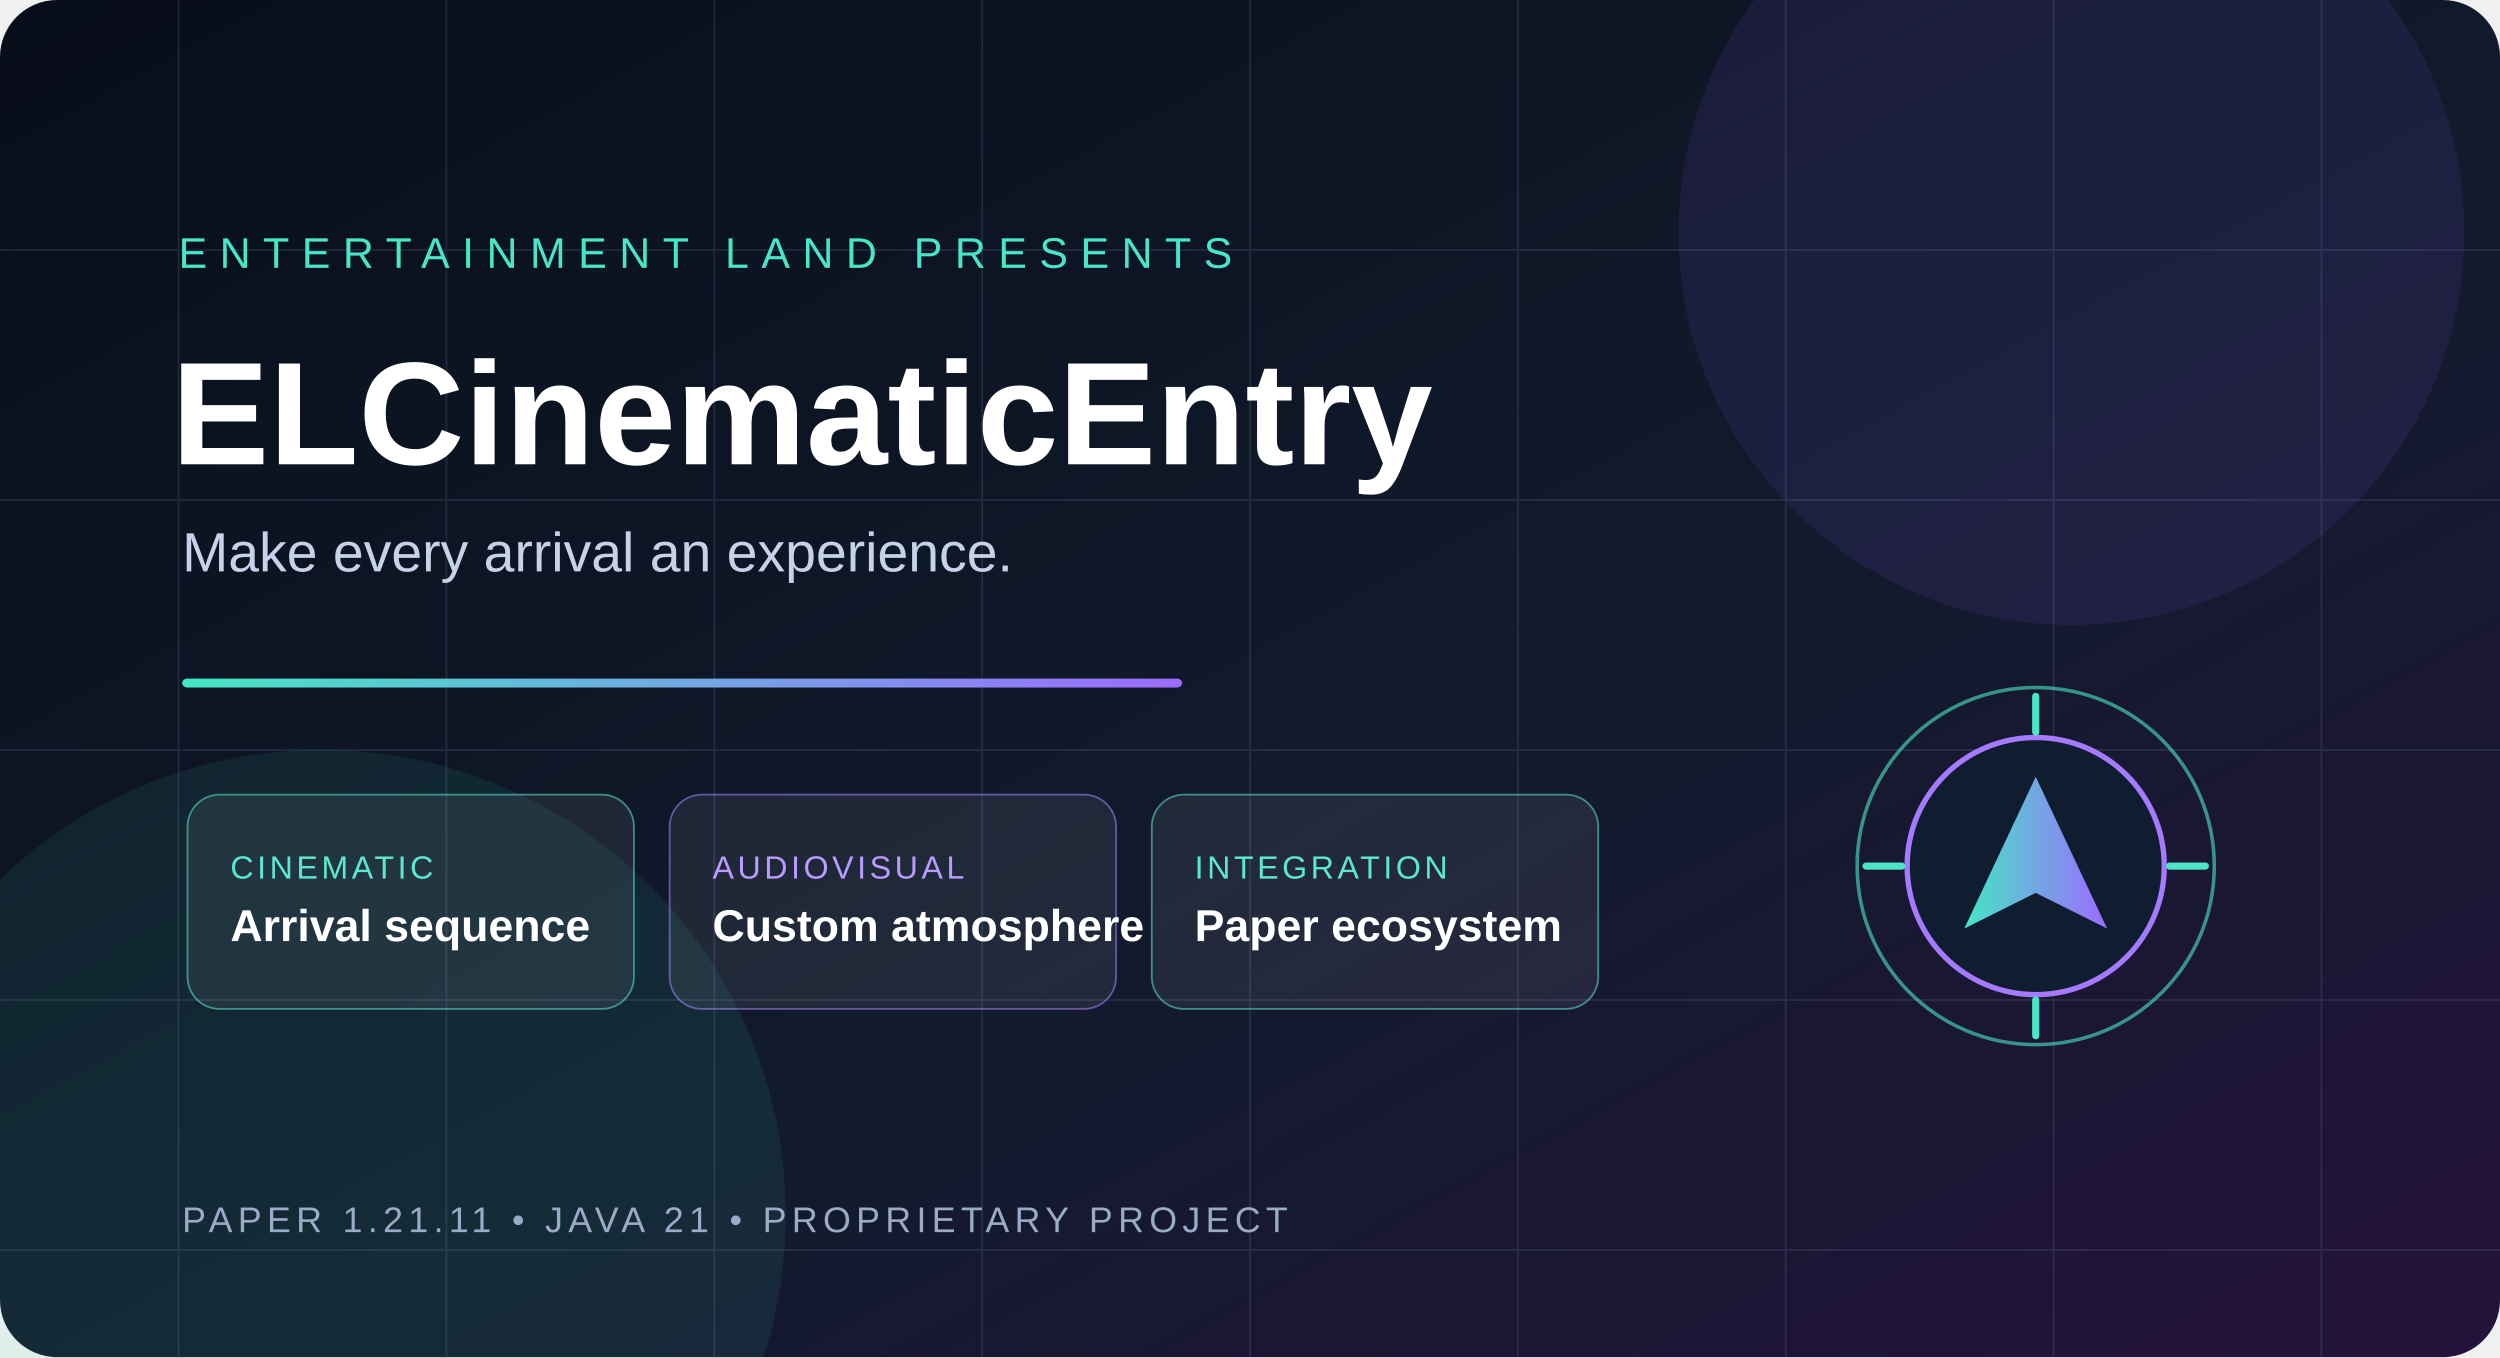
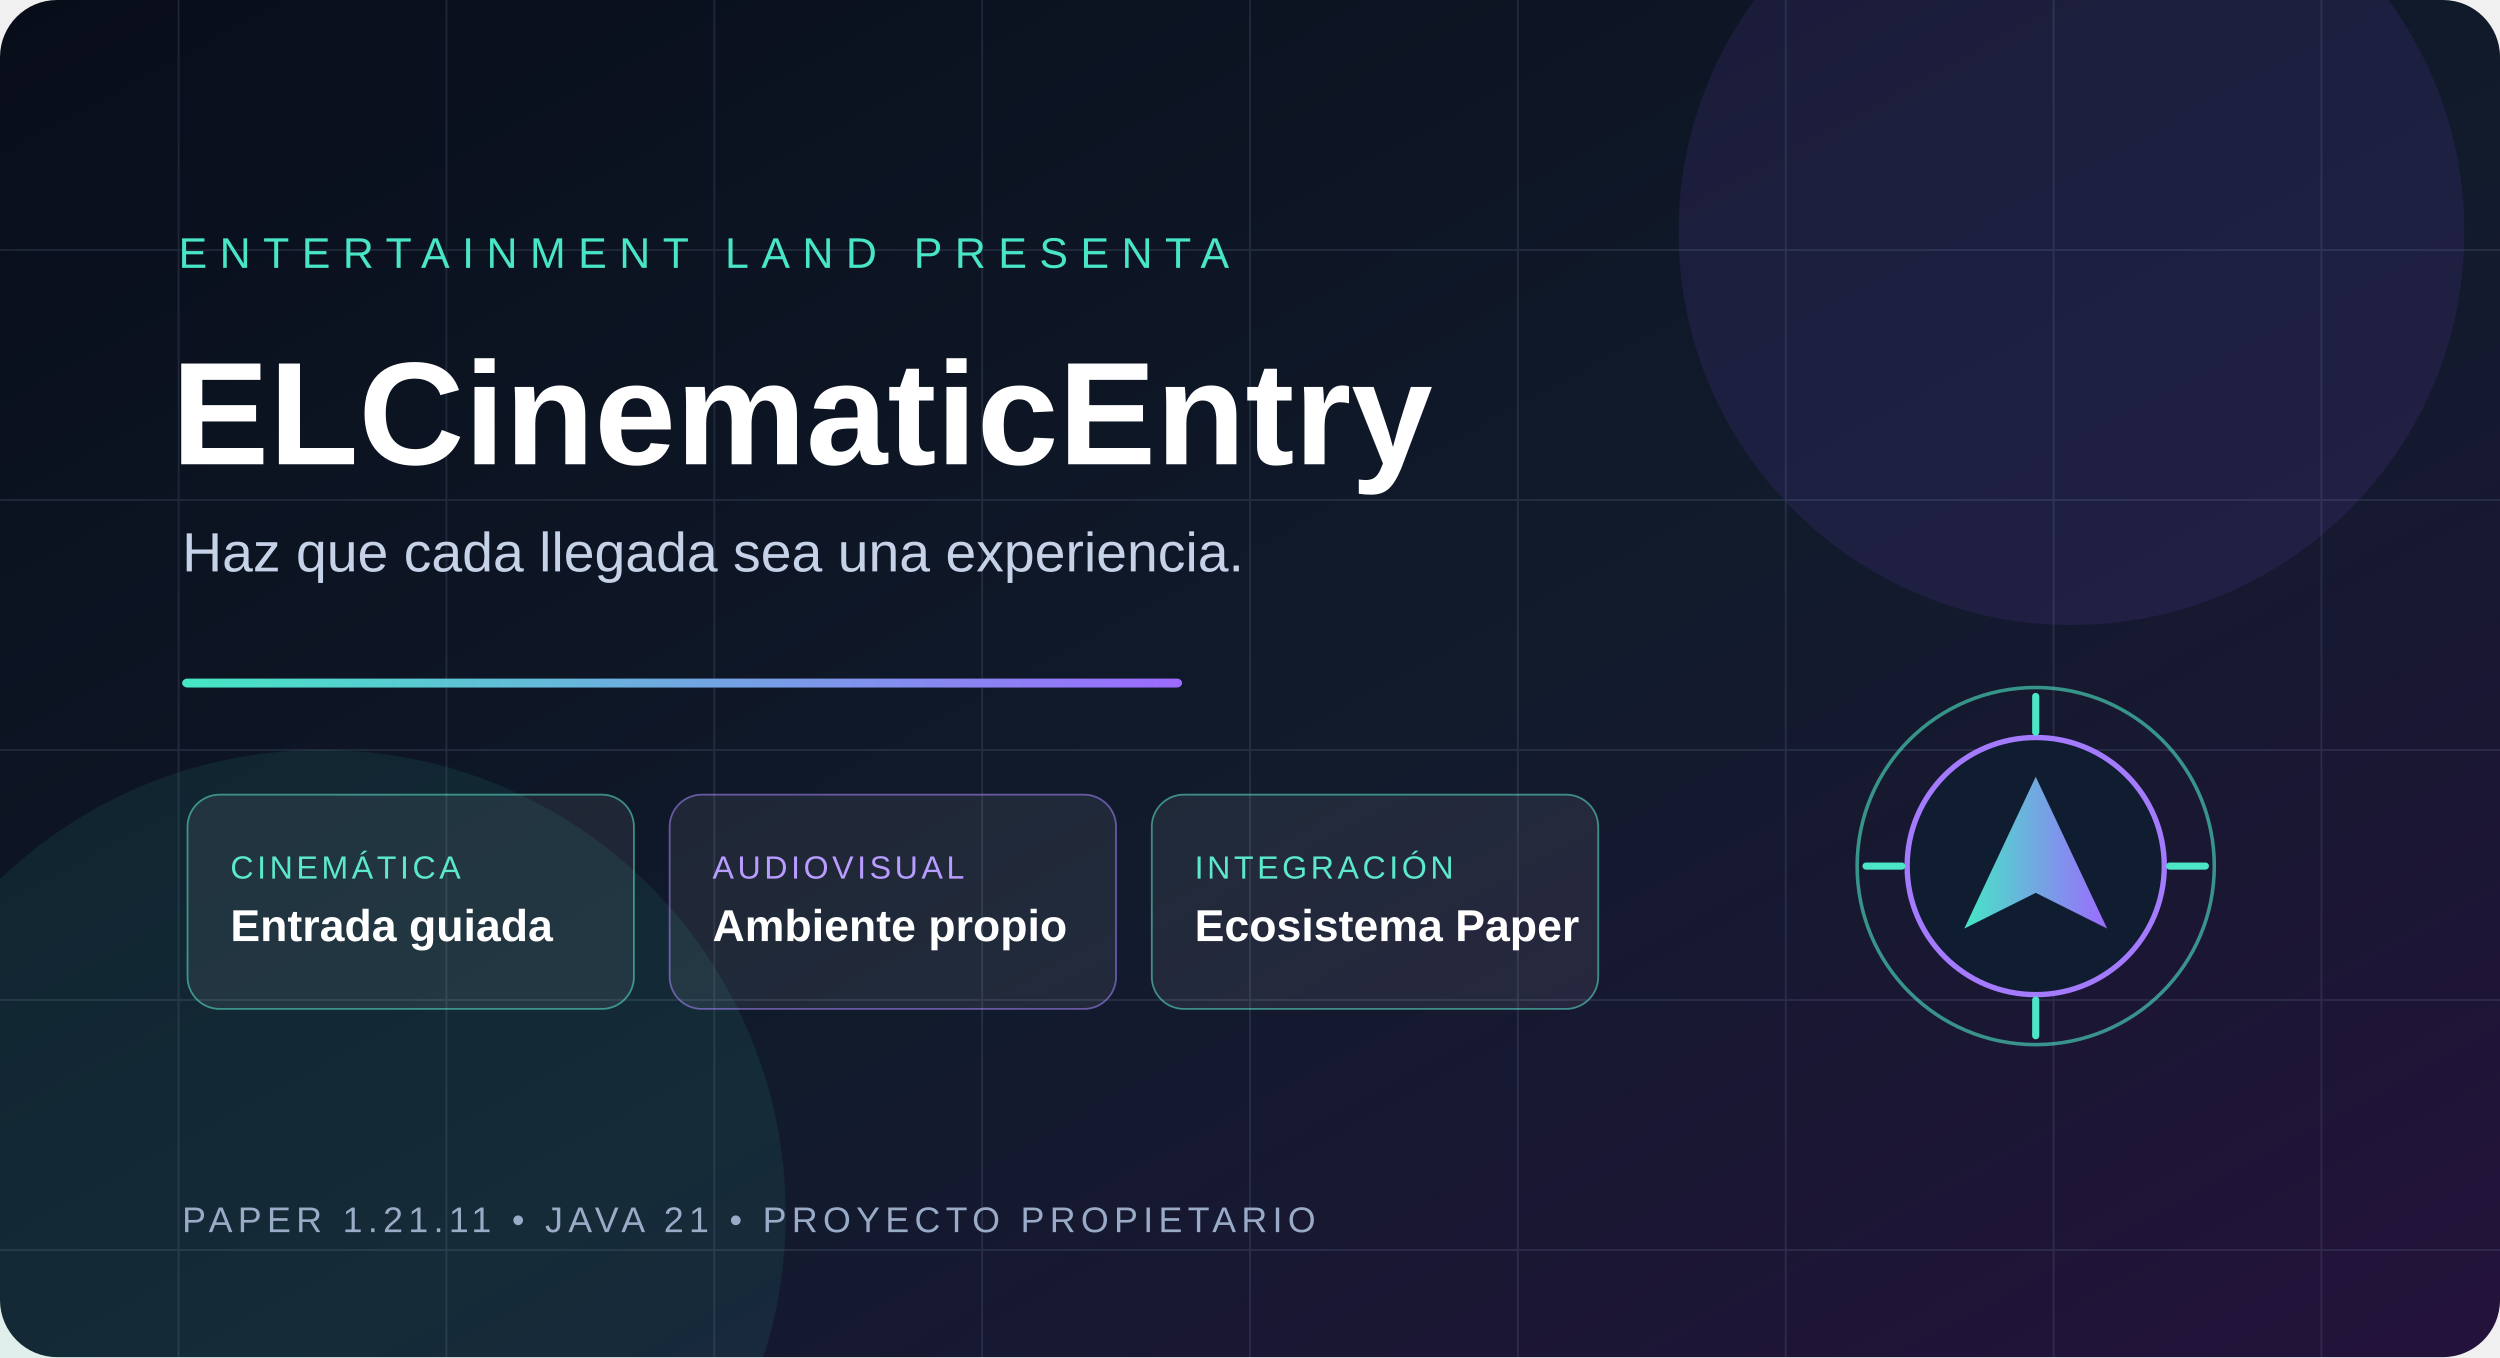
<svg xmlns="http://www.w3.org/2000/svg" width="1400" height="760" viewBox="0 0 1400 760">
  <defs>
    <linearGradient id="bg" x1="0" y1="0" x2="1" y2="1">
      <stop offset="0" stop-color="#080d19" />
      <stop offset=".55" stop-color="#111b2c" />
      <stop offset="1" stop-color="#24123b" />
    </linearGradient>
    <linearGradient id="line" x1="0" y1="0" x2="1" y2="0">
      <stop offset="0" stop-color="#45e6c4" />
      <stop offset="1" stop-color="#9c6bff" />
    </linearGradient>
  </defs>
  <rect width="1400" height="760" rx="32" fill="url(#bg)" />
  <circle cx="1160" cy="130" r="220" fill="#8d52ff" opacity=".10" />
  <circle cx="180" cy="680" r="260" fill="#30e3c0" opacity=".08" />
  <g opacity=".15" stroke="#91a8cc">
    <path d="M100 0V760M250 0V760M400 0V760M550 0V760M700 0V760M850 0V760M1000 0V760M1150 0V760M1300 0V760" />
    <path d="M0 140H1400M0 280H1400M0 420H1400M0 560H1400M0 700H1400" />
  </g>
-   <text x="100" y="150" fill="#48e6c7" font-family="Arial,sans-serif" font-size="24" letter-spacing="7">ENTERTAINMENT LAND PRESENTS</text>
+   <text x="100" y="150" fill="#48e6c7" font-family="Arial,sans-serif" font-size="24" letter-spacing="7">ENTERTAINMENT LAND PRESENTA</text>
  <text x="96" y="260" fill="#fff" font-family="Arial,sans-serif" font-size="82" font-weight="700">ELCinematicEntry</text>
-   <text x="102" y="320" fill="#c6d2e8" font-family="Arial,sans-serif" font-size="31">Make every arrival an experience.</text>
+   <text x="102" y="320" fill="#c6d2e8" font-family="Arial,sans-serif" font-size="31">Haz que cada llegada sea una experiencia.</text>
  <rect x="102" y="380" width="560" height="5" rx="3" fill="url(#line)" />
  <g transform="translate(105 445)">
    <rect width="250" height="120" rx="18" fill="#fff" fill-opacity=".07" stroke="#5ce8cc" stroke-opacity=".55" />
-     <text x="24" y="47" fill="#5ce8cc" font-family="Arial" font-size="18" letter-spacing="2">CINEMATIC</text>
-     <text x="24" y="82" fill="#fff" font-family="Arial" font-size="25" font-weight="700">Arrival sequence</text>
+     <text x="24" y="47" fill="#5ce8cc" font-family="Arial" font-size="18" letter-spacing="2">CINEMÁTICA</text>
+     <text x="24" y="82" fill="#fff" font-family="Arial" font-size="25" font-weight="700">Entrada guiada</text>
    <rect x="270" width="250" height="120" rx="18" fill="#fff" fill-opacity=".07" stroke="#a887ff" stroke-opacity=".55" />
    <text x="294" y="47" fill="#b99cff" font-family="Arial" font-size="18" letter-spacing="2">AUDIOVISUAL</text>
-     <text x="294" y="82" fill="#fff" font-family="Arial" font-size="25" font-weight="700">Custom atmosphere</text>
+     <text x="294" y="82" fill="#fff" font-family="Arial" font-size="25" font-weight="700">Ambiente propio</text>
    <rect x="540" width="250" height="120" rx="18" fill="#fff" fill-opacity=".07" stroke="#5ce8cc" stroke-opacity=".55" />
-     <text x="564" y="47" fill="#5ce8cc" font-family="Arial" font-size="18" letter-spacing="2">INTEGRATION</text>
-     <text x="564" y="82" fill="#fff" font-family="Arial" font-size="25" font-weight="700">Paper ecosystem</text>
+     <text x="564" y="47" fill="#5ce8cc" font-family="Arial" font-size="18" letter-spacing="2">INTEGRACIÓN</text>
+     <text x="564" y="82" fill="#fff" font-family="Arial" font-size="25" font-weight="700">Ecosistema Paper</text>
  </g>
  <g transform="translate(1010 395)">
    <circle cx="130" cy="90" r="100" fill="none" stroke="#4ce6c6" stroke-width="2" opacity=".6" />
    <circle cx="130" cy="90" r="72" fill="#101c30" stroke="#a47aff" stroke-width="3" />
    <path d="M130 40 L170 125 L130 105 L90 125Z" fill="url(#line)" />
    <path d="M130 15V-5M130 185V165M55 90H35M225 90H205" stroke="#4ce6c6" stroke-width="4" stroke-linecap="round" />
  </g>
-   <text x="102" y="690" fill="#9aabc7" font-family="Arial" font-size="20" letter-spacing="3">PAPER 1.21.11  •  JAVA 21  •  PROPRIETARY PROJECT</text>
+   <text x="102" y="690" fill="#9aabc7" font-family="Arial" font-size="20" letter-spacing="3">PAPER 1.21.11  •  JAVA 21  •  PROYECTO PROPIETARIO</text>
</svg>
